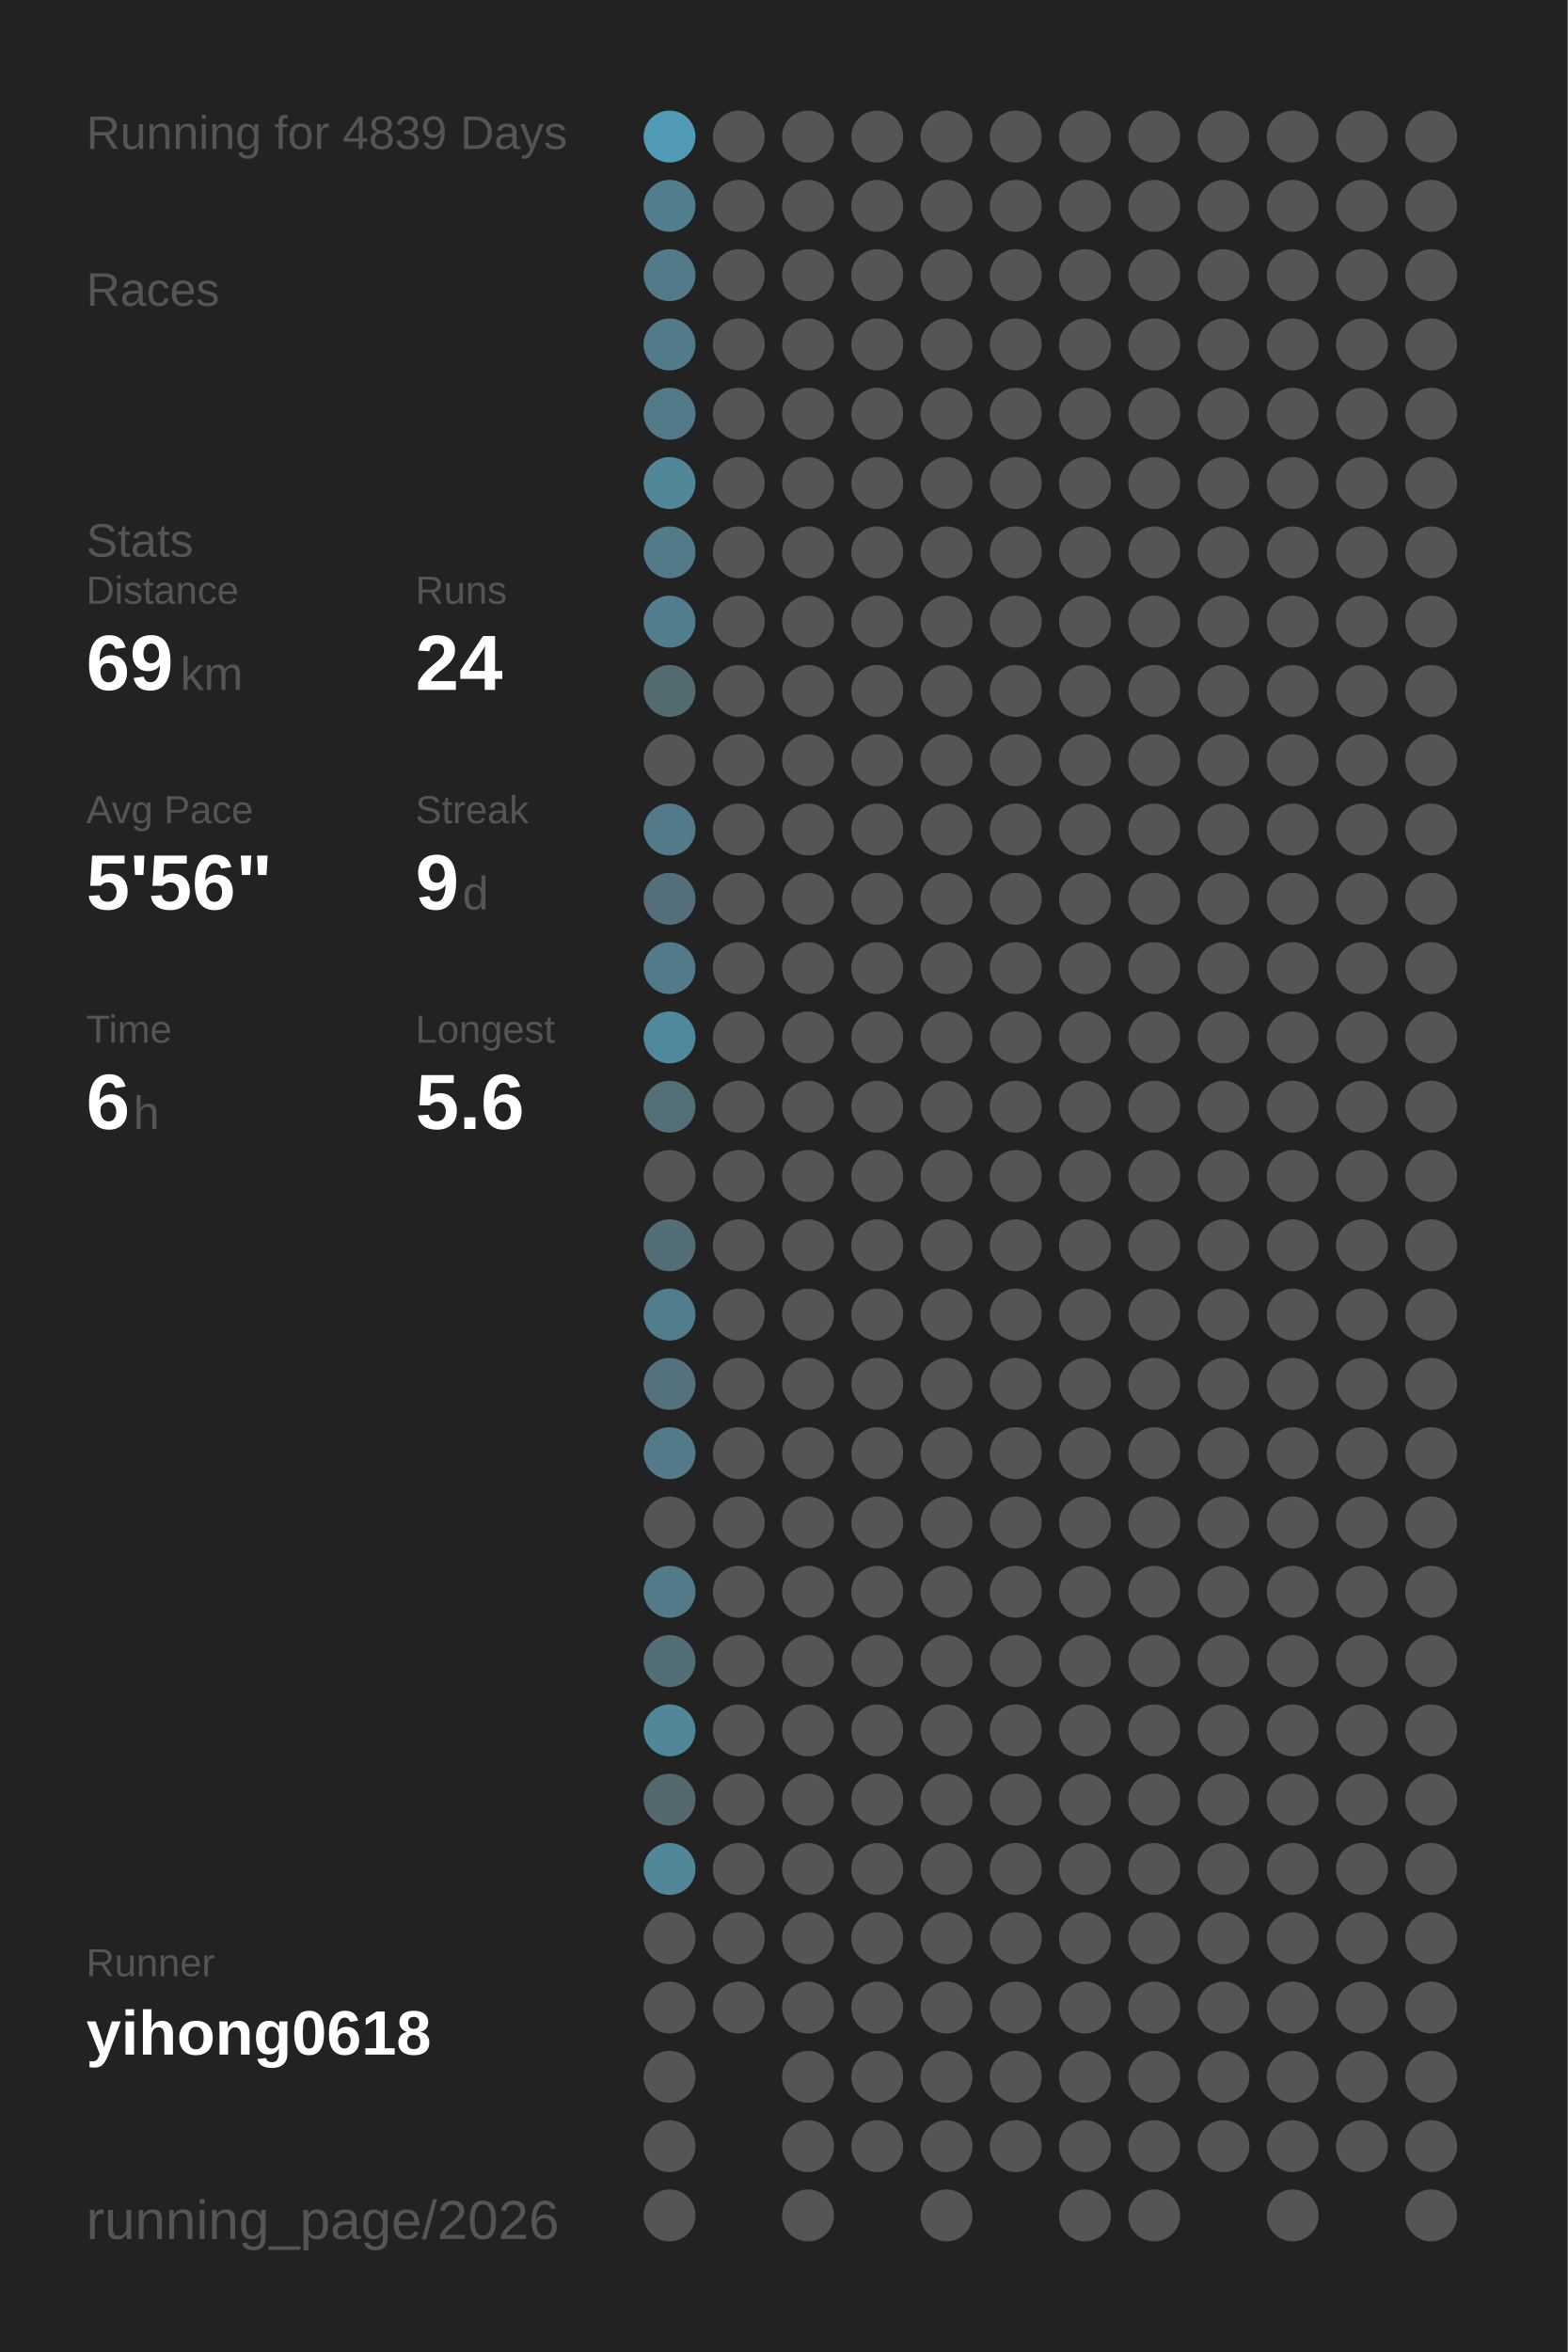
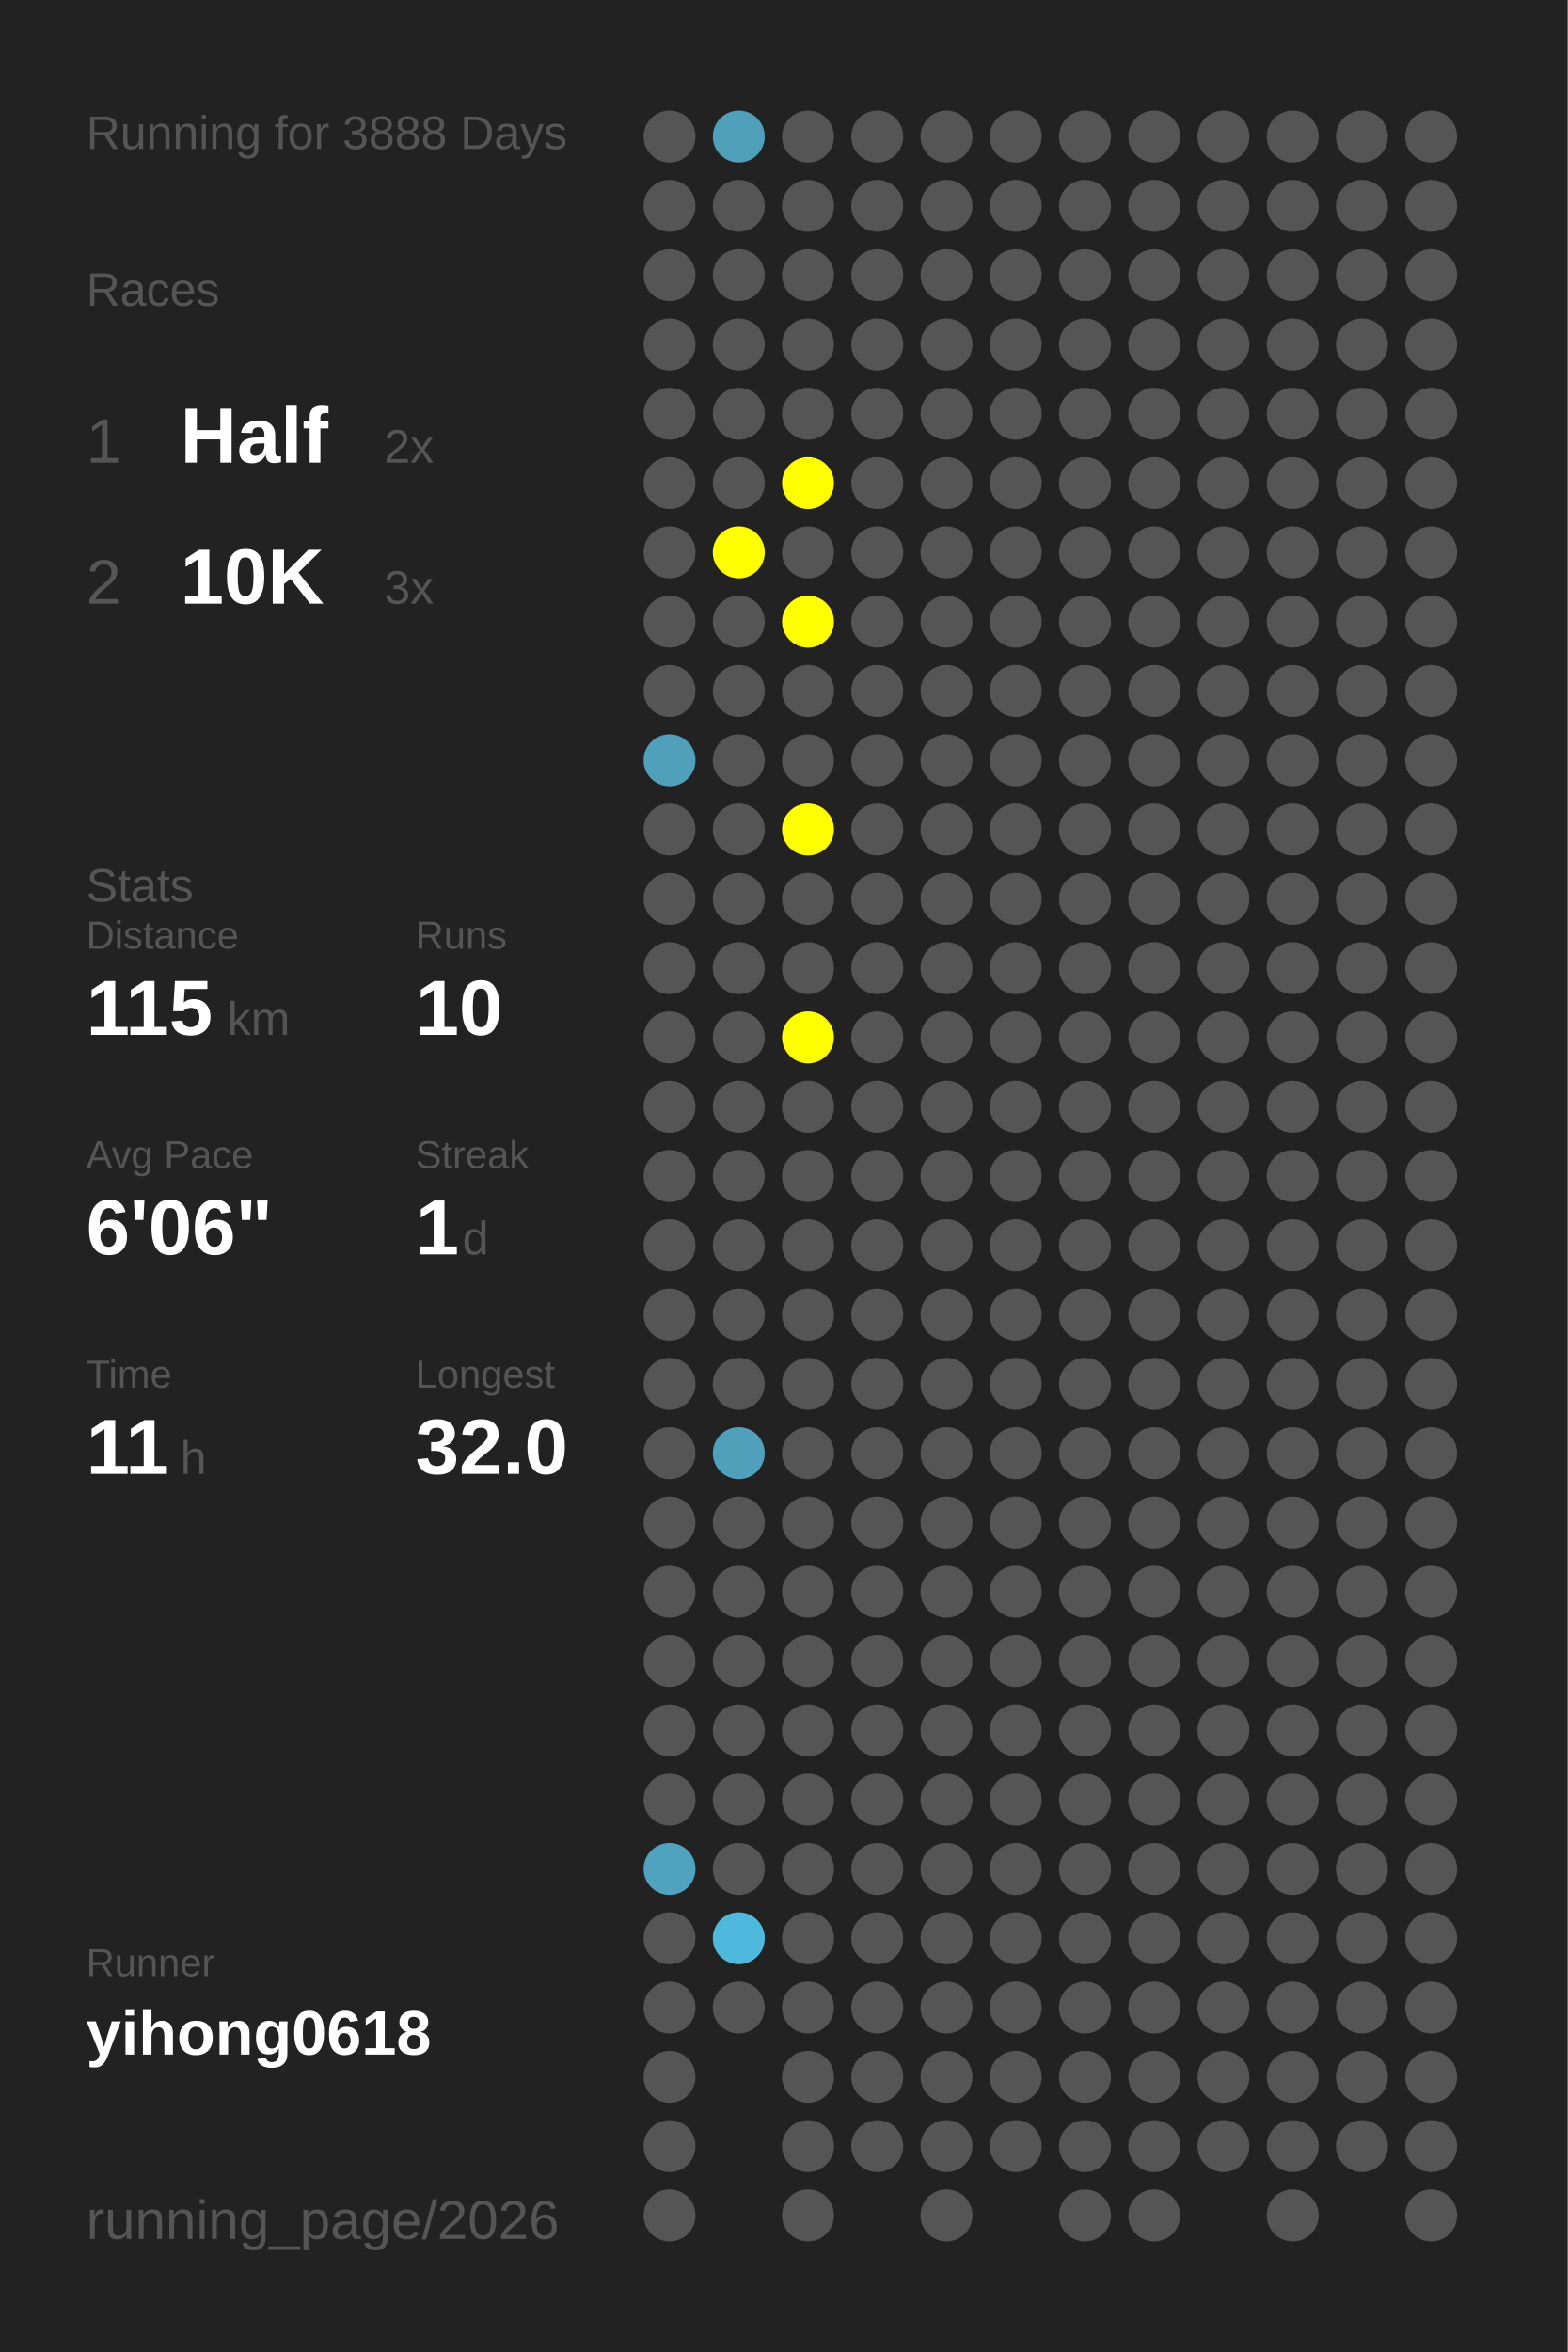
<svg xmlns="http://www.w3.org/2000/svg" baseProfile="full" height="300mm" version="1.1" viewBox="0,0,200,300" width="200mm">
  <defs />
  <rect fill="#222222" height="300" width="200" x="0" y="0" />
-   <text fill="#555555" style="font-size:6px; font-family:Arial;" x="11" y="19">Running for 4839 Days</text>
+   <text fill="#555555" style="font-size:6px; font-family:Arial;" x="11" y="19">Running for 3888 Days</text>
  <text fill="#555555" style="font-size:6px; font-family:Arial;" x="11" y="39">Races</text>
-   <text fill="#555555" style="font-size:6px; font-family:Arial;" x="11" y="71">Stats</text>
-   <text fill="#555555" style="font-size:5px; font-family:Arial;" x="11" y="77">Distance</text>
-   <text fill="#FFFFFF" style="font-size:10px; font-family:Arial; font-weight:bold;" x="11" y="88">69</text>
-   <text fill="#555555" style="font-size:6px; font-family:Arial;" x="23" y="88">km</text>
-   <text fill="#555555" style="font-size:5px; font-family:Arial;" x="53" y="77">Runs</text>
-   <text fill="#FFFFFF" style="font-size:10px; font-family:Arial; font-weight:bold;" x="53" y="88">24</text>
-   <text fill="#555555" style="font-size:5px; font-family:Arial;" x="11" y="105">Avg Pace</text>
-   <text fill="#FFFFFF" style="font-size:10px; font-family:Arial; font-weight:bold;" x="11" y="116">5'56"</text>
-   <text fill="#555555" style="font-size:5px; font-family:Arial;" x="53" y="105">Streak</text>
-   <text fill="#FFFFFF" style="font-size:10px; font-family:Arial; font-weight:bold;" x="53" y="116">9</text>
-   <text fill="#555555" style="font-size:6px; font-family:Arial;" x="59" y="116">d</text>
-   <text fill="#555555" style="font-size:5px; font-family:Arial;" x="11" y="133">Time</text>
-   <text fill="#FFFFFF" style="font-size:10px; font-family:Arial; font-weight:bold;" x="11" y="144">6</text>
-   <text fill="#555555" style="font-size:6px; font-family:Arial;" x="17" y="144">h</text>
-   <text fill="#555555" style="font-size:5px; font-family:Arial;" x="53" y="133">Longest</text>
-   <text fill="#FFFFFF" style="font-size:10px; font-family:Arial; font-weight:bold;" x="53" y="144">5.6</text>
+   <text fill="#555555" style="font-size:8px; font-family:Arial;" x="11" y="59">1</text>
+   <text fill="#FFFFFF" style="font-size:10px; font-family:Arial; font-weight:bold;" x="23" y="59">Half</text>
+   <text fill="#555555" style="font-size:6px; font-family:Arial;" x="49" y="59">2x</text>
+   <text fill="#555555" style="font-size:8px; font-family:Arial;" x="11" y="77">2</text>
+   <text fill="#FFFFFF" style="font-size:10px; font-family:Arial; font-weight:bold;" x="23" y="77">10K</text>
+   <text fill="#555555" style="font-size:6px; font-family:Arial;" x="49" y="77">3x</text>
+   <text fill="#555555" style="font-size:6px; font-family:Arial;" x="11" y="115">Stats</text>
+   <text fill="#555555" style="font-size:5px; font-family:Arial;" x="11" y="121">Distance</text>
+   <text fill="#FFFFFF" style="font-size:10px; font-family:Arial; font-weight:bold;" x="11" y="132">115</text>
+   <text fill="#555555" style="font-size:6px; font-family:Arial;" x="29" y="132">km</text>
+   <text fill="#555555" style="font-size:5px; font-family:Arial;" x="53" y="121">Runs</text>
+   <text fill="#FFFFFF" style="font-size:10px; font-family:Arial; font-weight:bold;" x="53" y="132">10</text>
+   <text fill="#555555" style="font-size:5px; font-family:Arial;" x="11" y="149">Avg Pace</text>
+   <text fill="#FFFFFF" style="font-size:10px; font-family:Arial; font-weight:bold;" x="11" y="160">6'06"</text>
+   <text fill="#555555" style="font-size:5px; font-family:Arial;" x="53" y="149">Streak</text>
+   <text fill="#FFFFFF" style="font-size:10px; font-family:Arial; font-weight:bold;" x="53" y="160">1</text>
+   <text fill="#555555" style="font-size:6px; font-family:Arial;" x="59" y="160">d</text>
+   <text fill="#555555" style="font-size:5px; font-family:Arial;" x="11" y="177">Time</text>
+   <text fill="#FFFFFF" style="font-size:10px; font-family:Arial; font-weight:bold;" x="11" y="188">11</text>
+   <text fill="#555555" style="font-size:6px; font-family:Arial;" x="23" y="188">h</text>
+   <text fill="#555555" style="font-size:5px; font-family:Arial;" x="53" y="177">Longest</text>
+   <text fill="#FFFFFF" style="font-size:10px; font-family:Arial; font-weight:bold;" x="53" y="188">32.0</text>
  <text fill="#555555" style="font-size:5px; font-family:Arial;" x="11" y="252.065">Runner</text>
  <text fill="#FFFFFF" style="font-size:8px; font-family:Arial; font-weight:bold;" x="11" y="262.065">yihong0618</text>
  <text fill="#555555" style="font-size:7px; font-family:Arial;" x="11" y="285.581">running_page/2026</text>
-   <circle cx="85.417" cy="17.419" fill="#509ab3" r="3.312" />
-   <circle cx="85.417" cy="26.258" fill="#527f8e" r="3.312" />
-   <circle cx="85.417" cy="35.097" fill="#527a88" r="3.312" />
-   <circle cx="85.417" cy="43.935" fill="#527a88" r="3.312" />
-   <circle cx="85.417" cy="52.774" fill="#527a88" r="3.312" />
-   <circle cx="85.417" cy="61.613" fill="#518799" r="3.312" />
-   <circle cx="85.417" cy="70.452" fill="#527a88" r="3.312" />
-   <circle cx="85.417" cy="79.29" fill="#527d8c" r="3.312" />
-   <circle cx="85.417" cy="88.129" fill="#536a71" r="3.312" />
-   <circle cx="85.417" cy="96.968" fill="#555555" r="3.312" />
-   <circle cx="85.417" cy="105.806" fill="#527a88" r="3.312" />
-   <circle cx="85.417" cy="114.645" fill="#536f79" r="3.312" />
-   <circle cx="85.417" cy="123.484" fill="#527a88" r="3.312" />
-   <circle cx="85.417" cy="132.323" fill="#51899c" r="3.312" />
-   <circle cx="85.417" cy="141.161" fill="#536f78" r="3.312" />
+   <circle cx="85.417" cy="17.419" fill="#555555" r="3.312" />
+   <circle cx="85.417" cy="26.258" fill="#555555" r="3.312" />
+   <circle cx="85.417" cy="35.097" fill="#555555" r="3.312" />
+   <circle cx="85.417" cy="43.935" fill="#555555" r="3.312" />
+   <circle cx="85.417" cy="52.774" fill="#555555" r="3.312" />
+   <circle cx="85.417" cy="61.613" fill="#555555" r="3.312" />
+   <circle cx="85.417" cy="70.452" fill="#555555" r="3.312" />
+   <circle cx="85.417" cy="79.29" fill="#555555" r="3.312" />
+   <circle cx="85.417" cy="88.129" fill="#555555" r="3.312" />
+   <circle cx="85.417" cy="96.968" fill="#50a0bb" r="3.312" />
+   <circle cx="85.417" cy="105.806" fill="#555555" r="3.312" />
+   <circle cx="85.417" cy="114.645" fill="#555555" r="3.312" />
+   <circle cx="85.417" cy="123.484" fill="#555555" r="3.312" />
+   <circle cx="85.417" cy="132.323" fill="#555555" r="3.312" />
+   <circle cx="85.417" cy="141.161" fill="#555555" r="3.312" />
  <circle cx="85.417" cy="150" fill="#555555" r="3.312" />
-   <circle cx="85.417" cy="158.839" fill="#536e77" r="3.312" />
-   <circle cx="85.417" cy="167.677" fill="#527d8c" r="3.312" />
-   <circle cx="85.417" cy="176.516" fill="#53727d" r="3.312" />
-   <circle cx="85.417" cy="185.355" fill="#527a88" r="3.312" />
+   <circle cx="85.417" cy="158.839" fill="#555555" r="3.312" />
+   <circle cx="85.417" cy="167.677" fill="#555555" r="3.312" />
+   <circle cx="85.417" cy="176.516" fill="#555555" r="3.312" />
+   <circle cx="85.417" cy="185.355" fill="#555555" r="3.312" />
  <circle cx="85.417" cy="194.194" fill="#555555" r="3.312" />
-   <circle cx="85.417" cy="203.032" fill="#527a88" r="3.312" />
-   <circle cx="85.417" cy="211.871" fill="#536e77" r="3.312" />
-   <circle cx="85.417" cy="220.71" fill="#518799" r="3.312" />
-   <circle cx="85.417" cy="229.548" fill="#53686f" r="3.312" />
-   <circle cx="85.417" cy="238.387" fill="#518799" r="3.312" />
+   <circle cx="85.417" cy="203.032" fill="#555555" r="3.312" />
+   <circle cx="85.417" cy="211.871" fill="#555555" r="3.312" />
+   <circle cx="85.417" cy="220.71" fill="#555555" r="3.312" />
+   <circle cx="85.417" cy="229.548" fill="#555555" r="3.312" />
+   <circle cx="85.417" cy="238.387" fill="#50a2be" r="3.312" />
  <circle cx="85.417" cy="247.226" fill="#555555" r="3.312" />
  <circle cx="85.417" cy="256.065" fill="#555555" r="3.312" />
  <circle cx="85.417" cy="264.903" fill="#555555" r="3.312" />
  <circle cx="85.417" cy="273.742" fill="#555555" r="3.312" />
  <circle cx="85.417" cy="282.581" fill="#555555" r="3.312" />
-   <circle cx="94.25" cy="17.419" fill="#555555" r="3.312" />
+   <circle cx="94.25" cy="17.419" fill="#50a0bb" r="3.312" />
  <circle cx="94.25" cy="26.258" fill="#555555" r="3.312" />
  <circle cx="94.25" cy="35.097" fill="#555555" r="3.312" />
  <circle cx="94.25" cy="43.935" fill="#555555" r="3.312" />
  <circle cx="94.25" cy="52.774" fill="#555555" r="3.312" />
  <circle cx="94.25" cy="61.613" fill="#555555" r="3.312" />
-   <circle cx="94.25" cy="70.452" fill="#555555" r="3.312" />
+   <circle cx="94.25" cy="70.452" fill="#FFFF00" r="3.312" />
  <circle cx="94.25" cy="79.29" fill="#555555" r="3.312" />
  <circle cx="94.25" cy="88.129" fill="#555555" r="3.312" />
  <circle cx="94.25" cy="96.968" fill="#555555" r="3.312" />
  <circle cx="94.25" cy="105.806" fill="#555555" r="3.312" />
  <circle cx="94.25" cy="114.645" fill="#555555" r="3.312" />
  <circle cx="94.25" cy="123.484" fill="#555555" r="3.312" />
  <circle cx="94.25" cy="132.323" fill="#555555" r="3.312" />
  <circle cx="94.25" cy="141.161" fill="#555555" r="3.312" />
  <circle cx="94.25" cy="150" fill="#555555" r="3.312" />
  <circle cx="94.25" cy="158.839" fill="#555555" r="3.312" />
  <circle cx="94.25" cy="167.677" fill="#555555" r="3.312" />
  <circle cx="94.25" cy="176.516" fill="#555555" r="3.312" />
-   <circle cx="94.25" cy="185.355" fill="#555555" r="3.312" />
+   <circle cx="94.25" cy="185.355" fill="#50a0bb" r="3.312" />
  <circle cx="94.25" cy="194.194" fill="#555555" r="3.312" />
  <circle cx="94.25" cy="203.032" fill="#555555" r="3.312" />
  <circle cx="94.25" cy="211.871" fill="#555555" r="3.312" />
  <circle cx="94.25" cy="220.71" fill="#555555" r="3.312" />
  <circle cx="94.25" cy="229.548" fill="#555555" r="3.312" />
  <circle cx="94.25" cy="238.387" fill="#555555" r="3.312" />
-   <circle cx="94.25" cy="247.226" fill="#555555" r="3.312" />
+   <circle cx="94.25" cy="247.226" fill="#4eb9dd" r="3.312" />
  <circle cx="94.25" cy="256.065" fill="#555555" r="3.312" />
  <circle cx="103.083" cy="17.419" fill="#555555" r="3.312" />
  <circle cx="103.083" cy="26.258" fill="#555555" r="3.312" />
  <circle cx="103.083" cy="35.097" fill="#555555" r="3.312" />
  <circle cx="103.083" cy="43.935" fill="#555555" r="3.312" />
  <circle cx="103.083" cy="52.774" fill="#555555" r="3.312" />
-   <circle cx="103.083" cy="61.613" fill="#555555" r="3.312" />
+   <circle cx="103.083" cy="61.613" fill="#FFFF00" r="3.312" />
  <circle cx="103.083" cy="70.452" fill="#555555" r="3.312" />
-   <circle cx="103.083" cy="79.29" fill="#555555" r="3.312" />
+   <circle cx="103.083" cy="79.29" fill="#FFFF00" r="3.312" />
  <circle cx="103.083" cy="88.129" fill="#555555" r="3.312" />
  <circle cx="103.083" cy="96.968" fill="#555555" r="3.312" />
-   <circle cx="103.083" cy="105.806" fill="#555555" r="3.312" />
+   <circle cx="103.083" cy="105.806" fill="#FFFF00" r="3.312" />
  <circle cx="103.083" cy="114.645" fill="#555555" r="3.312" />
  <circle cx="103.083" cy="123.484" fill="#555555" r="3.312" />
-   <circle cx="103.083" cy="132.323" fill="#555555" r="3.312" />
+   <circle cx="103.083" cy="132.323" fill="#FFFF00" r="3.312" />
  <circle cx="103.083" cy="141.161" fill="#555555" r="3.312" />
  <circle cx="103.083" cy="150" fill="#555555" r="3.312" />
  <circle cx="103.083" cy="158.839" fill="#555555" r="3.312" />
  <circle cx="103.083" cy="167.677" fill="#555555" r="3.312" />
  <circle cx="103.083" cy="176.516" fill="#555555" r="3.312" />
  <circle cx="103.083" cy="185.355" fill="#555555" r="3.312" />
  <circle cx="103.083" cy="194.194" fill="#555555" r="3.312" />
  <circle cx="103.083" cy="203.032" fill="#555555" r="3.312" />
  <circle cx="103.083" cy="211.871" fill="#555555" r="3.312" />
  <circle cx="103.083" cy="220.71" fill="#555555" r="3.312" />
  <circle cx="103.083" cy="229.548" fill="#555555" r="3.312" />
  <circle cx="103.083" cy="238.387" fill="#555555" r="3.312" />
  <circle cx="103.083" cy="247.226" fill="#555555" r="3.312" />
  <circle cx="103.083" cy="256.065" fill="#555555" r="3.312" />
  <circle cx="103.083" cy="264.903" fill="#555555" r="3.312" />
  <circle cx="103.083" cy="273.742" fill="#555555" r="3.312" />
  <circle cx="103.083" cy="282.581" fill="#555555" r="3.312" />
  <circle cx="111.917" cy="17.419" fill="#555555" r="3.312" />
  <circle cx="111.917" cy="26.258" fill="#555555" r="3.312" />
  <circle cx="111.917" cy="35.097" fill="#555555" r="3.312" />
  <circle cx="111.917" cy="43.935" fill="#555555" r="3.312" />
  <circle cx="111.917" cy="52.774" fill="#555555" r="3.312" />
  <circle cx="111.917" cy="61.613" fill="#555555" r="3.312" />
  <circle cx="111.917" cy="70.452" fill="#555555" r="3.312" />
  <circle cx="111.917" cy="79.29" fill="#555555" r="3.312" />
  <circle cx="111.917" cy="88.129" fill="#555555" r="3.312" />
  <circle cx="111.917" cy="96.968" fill="#555555" r="3.312" />
  <circle cx="111.917" cy="105.806" fill="#555555" r="3.312" />
  <circle cx="111.917" cy="114.645" fill="#555555" r="3.312" />
  <circle cx="111.917" cy="123.484" fill="#555555" r="3.312" />
  <circle cx="111.917" cy="132.323" fill="#555555" r="3.312" />
  <circle cx="111.917" cy="141.161" fill="#555555" r="3.312" />
  <circle cx="111.917" cy="150" fill="#555555" r="3.312" />
  <circle cx="111.917" cy="158.839" fill="#555555" r="3.312" />
  <circle cx="111.917" cy="167.677" fill="#555555" r="3.312" />
  <circle cx="111.917" cy="176.516" fill="#555555" r="3.312" />
  <circle cx="111.917" cy="185.355" fill="#555555" r="3.312" />
  <circle cx="111.917" cy="194.194" fill="#555555" r="3.312" />
  <circle cx="111.917" cy="203.032" fill="#555555" r="3.312" />
  <circle cx="111.917" cy="211.871" fill="#555555" r="3.312" />
  <circle cx="111.917" cy="220.71" fill="#555555" r="3.312" />
  <circle cx="111.917" cy="229.548" fill="#555555" r="3.312" />
  <circle cx="111.917" cy="238.387" fill="#555555" r="3.312" />
  <circle cx="111.917" cy="247.226" fill="#555555" r="3.312" />
  <circle cx="111.917" cy="256.065" fill="#555555" r="3.312" />
  <circle cx="111.917" cy="264.903" fill="#555555" r="3.312" />
  <circle cx="111.917" cy="273.742" fill="#555555" r="3.312" />
  <circle cx="120.75" cy="17.419" fill="#555555" r="3.312" />
  <circle cx="120.75" cy="26.258" fill="#555555" r="3.312" />
  <circle cx="120.75" cy="35.097" fill="#555555" r="3.312" />
  <circle cx="120.75" cy="43.935" fill="#555555" r="3.312" />
  <circle cx="120.75" cy="52.774" fill="#555555" r="3.312" />
  <circle cx="120.75" cy="61.613" fill="#555555" r="3.312" />
  <circle cx="120.75" cy="70.452" fill="#555555" r="3.312" />
  <circle cx="120.75" cy="79.29" fill="#555555" r="3.312" />
  <circle cx="120.75" cy="88.129" fill="#555555" r="3.312" />
  <circle cx="120.75" cy="96.968" fill="#555555" r="3.312" />
  <circle cx="120.75" cy="105.806" fill="#555555" r="3.312" />
  <circle cx="120.75" cy="114.645" fill="#555555" r="3.312" />
  <circle cx="120.75" cy="123.484" fill="#555555" r="3.312" />
  <circle cx="120.75" cy="132.323" fill="#555555" r="3.312" />
  <circle cx="120.75" cy="141.161" fill="#555555" r="3.312" />
  <circle cx="120.75" cy="150" fill="#555555" r="3.312" />
  <circle cx="120.75" cy="158.839" fill="#555555" r="3.312" />
  <circle cx="120.75" cy="167.677" fill="#555555" r="3.312" />
  <circle cx="120.75" cy="176.516" fill="#555555" r="3.312" />
  <circle cx="120.75" cy="185.355" fill="#555555" r="3.312" />
  <circle cx="120.75" cy="194.194" fill="#555555" r="3.312" />
  <circle cx="120.75" cy="203.032" fill="#555555" r="3.312" />
  <circle cx="120.75" cy="211.871" fill="#555555" r="3.312" />
  <circle cx="120.75" cy="220.71" fill="#555555" r="3.312" />
  <circle cx="120.75" cy="229.548" fill="#555555" r="3.312" />
  <circle cx="120.75" cy="238.387" fill="#555555" r="3.312" />
  <circle cx="120.75" cy="247.226" fill="#555555" r="3.312" />
  <circle cx="120.75" cy="256.065" fill="#555555" r="3.312" />
  <circle cx="120.75" cy="264.903" fill="#555555" r="3.312" />
  <circle cx="120.75" cy="273.742" fill="#555555" r="3.312" />
  <circle cx="120.75" cy="282.581" fill="#555555" r="3.312" />
  <circle cx="129.583" cy="17.419" fill="#555555" r="3.312" />
  <circle cx="129.583" cy="26.258" fill="#555555" r="3.312" />
  <circle cx="129.583" cy="35.097" fill="#555555" r="3.312" />
  <circle cx="129.583" cy="43.935" fill="#555555" r="3.312" />
  <circle cx="129.583" cy="52.774" fill="#555555" r="3.312" />
  <circle cx="129.583" cy="61.613" fill="#555555" r="3.312" />
  <circle cx="129.583" cy="70.452" fill="#555555" r="3.312" />
  <circle cx="129.583" cy="79.29" fill="#555555" r="3.312" />
  <circle cx="129.583" cy="88.129" fill="#555555" r="3.312" />
  <circle cx="129.583" cy="96.968" fill="#555555" r="3.312" />
  <circle cx="129.583" cy="105.806" fill="#555555" r="3.312" />
  <circle cx="129.583" cy="114.645" fill="#555555" r="3.312" />
  <circle cx="129.583" cy="123.484" fill="#555555" r="3.312" />
  <circle cx="129.583" cy="132.323" fill="#555555" r="3.312" />
  <circle cx="129.583" cy="141.161" fill="#555555" r="3.312" />
  <circle cx="129.583" cy="150" fill="#555555" r="3.312" />
  <circle cx="129.583" cy="158.839" fill="#555555" r="3.312" />
  <circle cx="129.583" cy="167.677" fill="#555555" r="3.312" />
  <circle cx="129.583" cy="176.516" fill="#555555" r="3.312" />
  <circle cx="129.583" cy="185.355" fill="#555555" r="3.312" />
  <circle cx="129.583" cy="194.194" fill="#555555" r="3.312" />
  <circle cx="129.583" cy="203.032" fill="#555555" r="3.312" />
  <circle cx="129.583" cy="211.871" fill="#555555" r="3.312" />
  <circle cx="129.583" cy="220.71" fill="#555555" r="3.312" />
  <circle cx="129.583" cy="229.548" fill="#555555" r="3.312" />
  <circle cx="129.583" cy="238.387" fill="#555555" r="3.312" />
  <circle cx="129.583" cy="247.226" fill="#555555" r="3.312" />
  <circle cx="129.583" cy="256.065" fill="#555555" r="3.312" />
  <circle cx="129.583" cy="264.903" fill="#555555" r="3.312" />
  <circle cx="129.583" cy="273.742" fill="#555555" r="3.312" />
  <circle cx="138.417" cy="17.419" fill="#555555" r="3.312" />
  <circle cx="138.417" cy="26.258" fill="#555555" r="3.312" />
  <circle cx="138.417" cy="35.097" fill="#555555" r="3.312" />
  <circle cx="138.417" cy="43.935" fill="#555555" r="3.312" />
  <circle cx="138.417" cy="52.774" fill="#555555" r="3.312" />
  <circle cx="138.417" cy="61.613" fill="#555555" r="3.312" />
  <circle cx="138.417" cy="70.452" fill="#555555" r="3.312" />
  <circle cx="138.417" cy="79.29" fill="#555555" r="3.312" />
  <circle cx="138.417" cy="88.129" fill="#555555" r="3.312" />
  <circle cx="138.417" cy="96.968" fill="#555555" r="3.312" />
  <circle cx="138.417" cy="105.806" fill="#555555" r="3.312" />
  <circle cx="138.417" cy="114.645" fill="#555555" r="3.312" />
  <circle cx="138.417" cy="123.484" fill="#555555" r="3.312" />
  <circle cx="138.417" cy="132.323" fill="#555555" r="3.312" />
  <circle cx="138.417" cy="141.161" fill="#555555" r="3.312" />
  <circle cx="138.417" cy="150" fill="#555555" r="3.312" />
  <circle cx="138.417" cy="158.839" fill="#555555" r="3.312" />
  <circle cx="138.417" cy="167.677" fill="#555555" r="3.312" />
  <circle cx="138.417" cy="176.516" fill="#555555" r="3.312" />
  <circle cx="138.417" cy="185.355" fill="#555555" r="3.312" />
  <circle cx="138.417" cy="194.194" fill="#555555" r="3.312" />
  <circle cx="138.417" cy="203.032" fill="#555555" r="3.312" />
  <circle cx="138.417" cy="211.871" fill="#555555" r="3.312" />
  <circle cx="138.417" cy="220.71" fill="#555555" r="3.312" />
  <circle cx="138.417" cy="229.548" fill="#555555" r="3.312" />
  <circle cx="138.417" cy="238.387" fill="#555555" r="3.312" />
  <circle cx="138.417" cy="247.226" fill="#555555" r="3.312" />
  <circle cx="138.417" cy="256.065" fill="#555555" r="3.312" />
  <circle cx="138.417" cy="264.903" fill="#555555" r="3.312" />
  <circle cx="138.417" cy="273.742" fill="#555555" r="3.312" />
  <circle cx="138.417" cy="282.581" fill="#555555" r="3.312" />
  <circle cx="147.25" cy="17.419" fill="#555555" r="3.312" />
  <circle cx="147.25" cy="26.258" fill="#555555" r="3.312" />
  <circle cx="147.25" cy="35.097" fill="#555555" r="3.312" />
  <circle cx="147.25" cy="43.935" fill="#555555" r="3.312" />
  <circle cx="147.25" cy="52.774" fill="#555555" r="3.312" />
  <circle cx="147.25" cy="61.613" fill="#555555" r="3.312" />
  <circle cx="147.25" cy="70.452" fill="#555555" r="3.312" />
  <circle cx="147.25" cy="79.29" fill="#555555" r="3.312" />
  <circle cx="147.25" cy="88.129" fill="#555555" r="3.312" />
  <circle cx="147.25" cy="96.968" fill="#555555" r="3.312" />
  <circle cx="147.25" cy="105.806" fill="#555555" r="3.312" />
  <circle cx="147.25" cy="114.645" fill="#555555" r="3.312" />
  <circle cx="147.25" cy="123.484" fill="#555555" r="3.312" />
  <circle cx="147.25" cy="132.323" fill="#555555" r="3.312" />
  <circle cx="147.25" cy="141.161" fill="#555555" r="3.312" />
  <circle cx="147.25" cy="150" fill="#555555" r="3.312" />
  <circle cx="147.25" cy="158.839" fill="#555555" r="3.312" />
  <circle cx="147.25" cy="167.677" fill="#555555" r="3.312" />
  <circle cx="147.25" cy="176.516" fill="#555555" r="3.312" />
  <circle cx="147.25" cy="185.355" fill="#555555" r="3.312" />
  <circle cx="147.25" cy="194.194" fill="#555555" r="3.312" />
  <circle cx="147.25" cy="203.032" fill="#555555" r="3.312" />
  <circle cx="147.25" cy="211.871" fill="#555555" r="3.312" />
  <circle cx="147.25" cy="220.71" fill="#555555" r="3.312" />
  <circle cx="147.25" cy="229.548" fill="#555555" r="3.312" />
  <circle cx="147.25" cy="238.387" fill="#555555" r="3.312" />
  <circle cx="147.25" cy="247.226" fill="#555555" r="3.312" />
  <circle cx="147.25" cy="256.065" fill="#555555" r="3.312" />
  <circle cx="147.25" cy="264.903" fill="#555555" r="3.312" />
  <circle cx="147.25" cy="273.742" fill="#555555" r="3.312" />
  <circle cx="147.25" cy="282.581" fill="#555555" r="3.312" />
  <circle cx="156.083" cy="17.419" fill="#555555" r="3.312" />
  <circle cx="156.083" cy="26.258" fill="#555555" r="3.312" />
  <circle cx="156.083" cy="35.097" fill="#555555" r="3.312" />
  <circle cx="156.083" cy="43.935" fill="#555555" r="3.312" />
  <circle cx="156.083" cy="52.774" fill="#555555" r="3.312" />
  <circle cx="156.083" cy="61.613" fill="#555555" r="3.312" />
  <circle cx="156.083" cy="70.452" fill="#555555" r="3.312" />
  <circle cx="156.083" cy="79.29" fill="#555555" r="3.312" />
  <circle cx="156.083" cy="88.129" fill="#555555" r="3.312" />
  <circle cx="156.083" cy="96.968" fill="#555555" r="3.312" />
  <circle cx="156.083" cy="105.806" fill="#555555" r="3.312" />
  <circle cx="156.083" cy="114.645" fill="#555555" r="3.312" />
  <circle cx="156.083" cy="123.484" fill="#555555" r="3.312" />
  <circle cx="156.083" cy="132.323" fill="#555555" r="3.312" />
  <circle cx="156.083" cy="141.161" fill="#555555" r="3.312" />
  <circle cx="156.083" cy="150" fill="#555555" r="3.312" />
  <circle cx="156.083" cy="158.839" fill="#555555" r="3.312" />
  <circle cx="156.083" cy="167.677" fill="#555555" r="3.312" />
  <circle cx="156.083" cy="176.516" fill="#555555" r="3.312" />
  <circle cx="156.083" cy="185.355" fill="#555555" r="3.312" />
  <circle cx="156.083" cy="194.194" fill="#555555" r="3.312" />
  <circle cx="156.083" cy="203.032" fill="#555555" r="3.312" />
  <circle cx="156.083" cy="211.871" fill="#555555" r="3.312" />
  <circle cx="156.083" cy="220.71" fill="#555555" r="3.312" />
  <circle cx="156.083" cy="229.548" fill="#555555" r="3.312" />
  <circle cx="156.083" cy="238.387" fill="#555555" r="3.312" />
  <circle cx="156.083" cy="247.226" fill="#555555" r="3.312" />
  <circle cx="156.083" cy="256.065" fill="#555555" r="3.312" />
  <circle cx="156.083" cy="264.903" fill="#555555" r="3.312" />
  <circle cx="156.083" cy="273.742" fill="#555555" r="3.312" />
  <circle cx="164.917" cy="17.419" fill="#555555" r="3.312" />
  <circle cx="164.917" cy="26.258" fill="#555555" r="3.312" />
  <circle cx="164.917" cy="35.097" fill="#555555" r="3.312" />
  <circle cx="164.917" cy="43.935" fill="#555555" r="3.312" />
  <circle cx="164.917" cy="52.774" fill="#555555" r="3.312" />
  <circle cx="164.917" cy="61.613" fill="#555555" r="3.312" />
  <circle cx="164.917" cy="70.452" fill="#555555" r="3.312" />
  <circle cx="164.917" cy="79.29" fill="#555555" r="3.312" />
  <circle cx="164.917" cy="88.129" fill="#555555" r="3.312" />
  <circle cx="164.917" cy="96.968" fill="#555555" r="3.312" />
  <circle cx="164.917" cy="105.806" fill="#555555" r="3.312" />
  <circle cx="164.917" cy="114.645" fill="#555555" r="3.312" />
  <circle cx="164.917" cy="123.484" fill="#555555" r="3.312" />
  <circle cx="164.917" cy="132.323" fill="#555555" r="3.312" />
  <circle cx="164.917" cy="141.161" fill="#555555" r="3.312" />
  <circle cx="164.917" cy="150" fill="#555555" r="3.312" />
  <circle cx="164.917" cy="158.839" fill="#555555" r="3.312" />
  <circle cx="164.917" cy="167.677" fill="#555555" r="3.312" />
  <circle cx="164.917" cy="176.516" fill="#555555" r="3.312" />
  <circle cx="164.917" cy="185.355" fill="#555555" r="3.312" />
  <circle cx="164.917" cy="194.194" fill="#555555" r="3.312" />
  <circle cx="164.917" cy="203.032" fill="#555555" r="3.312" />
  <circle cx="164.917" cy="211.871" fill="#555555" r="3.312" />
  <circle cx="164.917" cy="220.71" fill="#555555" r="3.312" />
  <circle cx="164.917" cy="229.548" fill="#555555" r="3.312" />
  <circle cx="164.917" cy="238.387" fill="#555555" r="3.312" />
  <circle cx="164.917" cy="247.226" fill="#555555" r="3.312" />
  <circle cx="164.917" cy="256.065" fill="#555555" r="3.312" />
  <circle cx="164.917" cy="264.903" fill="#555555" r="3.312" />
  <circle cx="164.917" cy="273.742" fill="#555555" r="3.312" />
  <circle cx="164.917" cy="282.581" fill="#555555" r="3.312" />
  <circle cx="173.75" cy="17.419" fill="#555555" r="3.312" />
  <circle cx="173.75" cy="26.258" fill="#555555" r="3.312" />
  <circle cx="173.75" cy="35.097" fill="#555555" r="3.312" />
  <circle cx="173.75" cy="43.935" fill="#555555" r="3.312" />
  <circle cx="173.75" cy="52.774" fill="#555555" r="3.312" />
  <circle cx="173.75" cy="61.613" fill="#555555" r="3.312" />
  <circle cx="173.75" cy="70.452" fill="#555555" r="3.312" />
  <circle cx="173.75" cy="79.29" fill="#555555" r="3.312" />
  <circle cx="173.75" cy="88.129" fill="#555555" r="3.312" />
  <circle cx="173.75" cy="96.968" fill="#555555" r="3.312" />
  <circle cx="173.75" cy="105.806" fill="#555555" r="3.312" />
  <circle cx="173.75" cy="114.645" fill="#555555" r="3.312" />
  <circle cx="173.75" cy="123.484" fill="#555555" r="3.312" />
  <circle cx="173.75" cy="132.323" fill="#555555" r="3.312" />
  <circle cx="173.75" cy="141.161" fill="#555555" r="3.312" />
  <circle cx="173.75" cy="150" fill="#555555" r="3.312" />
  <circle cx="173.75" cy="158.839" fill="#555555" r="3.312" />
  <circle cx="173.75" cy="167.677" fill="#555555" r="3.312" />
  <circle cx="173.75" cy="176.516" fill="#555555" r="3.312" />
  <circle cx="173.75" cy="185.355" fill="#555555" r="3.312" />
  <circle cx="173.75" cy="194.194" fill="#555555" r="3.312" />
  <circle cx="173.75" cy="203.032" fill="#555555" r="3.312" />
  <circle cx="173.75" cy="211.871" fill="#555555" r="3.312" />
  <circle cx="173.75" cy="220.71" fill="#555555" r="3.312" />
  <circle cx="173.75" cy="229.548" fill="#555555" r="3.312" />
  <circle cx="173.75" cy="238.387" fill="#555555" r="3.312" />
  <circle cx="173.75" cy="247.226" fill="#555555" r="3.312" />
  <circle cx="173.75" cy="256.065" fill="#555555" r="3.312" />
  <circle cx="173.75" cy="264.903" fill="#555555" r="3.312" />
  <circle cx="173.75" cy="273.742" fill="#555555" r="3.312" />
  <circle cx="182.583" cy="17.419" fill="#555555" r="3.312" />
  <circle cx="182.583" cy="26.258" fill="#555555" r="3.312" />
  <circle cx="182.583" cy="35.097" fill="#555555" r="3.312" />
  <circle cx="182.583" cy="43.935" fill="#555555" r="3.312" />
  <circle cx="182.583" cy="52.774" fill="#555555" r="3.312" />
  <circle cx="182.583" cy="61.613" fill="#555555" r="3.312" />
  <circle cx="182.583" cy="70.452" fill="#555555" r="3.312" />
  <circle cx="182.583" cy="79.29" fill="#555555" r="3.312" />
  <circle cx="182.583" cy="88.129" fill="#555555" r="3.312" />
  <circle cx="182.583" cy="96.968" fill="#555555" r="3.312" />
  <circle cx="182.583" cy="105.806" fill="#555555" r="3.312" />
  <circle cx="182.583" cy="114.645" fill="#555555" r="3.312" />
  <circle cx="182.583" cy="123.484" fill="#555555" r="3.312" />
  <circle cx="182.583" cy="132.323" fill="#555555" r="3.312" />
  <circle cx="182.583" cy="141.161" fill="#555555" r="3.312" />
  <circle cx="182.583" cy="150" fill="#555555" r="3.312" />
  <circle cx="182.583" cy="158.839" fill="#555555" r="3.312" />
  <circle cx="182.583" cy="167.677" fill="#555555" r="3.312" />
  <circle cx="182.583" cy="176.516" fill="#555555" r="3.312" />
  <circle cx="182.583" cy="185.355" fill="#555555" r="3.312" />
  <circle cx="182.583" cy="194.194" fill="#555555" r="3.312" />
  <circle cx="182.583" cy="203.032" fill="#555555" r="3.312" />
  <circle cx="182.583" cy="211.871" fill="#555555" r="3.312" />
  <circle cx="182.583" cy="220.71" fill="#555555" r="3.312" />
  <circle cx="182.583" cy="229.548" fill="#555555" r="3.312" />
  <circle cx="182.583" cy="238.387" fill="#555555" r="3.312" />
  <circle cx="182.583" cy="247.226" fill="#555555" r="3.312" />
  <circle cx="182.583" cy="256.065" fill="#555555" r="3.312" />
  <circle cx="182.583" cy="264.903" fill="#555555" r="3.312" />
  <circle cx="182.583" cy="273.742" fill="#555555" r="3.312" />
  <circle cx="182.583" cy="282.581" fill="#555555" r="3.312" />
</svg>
